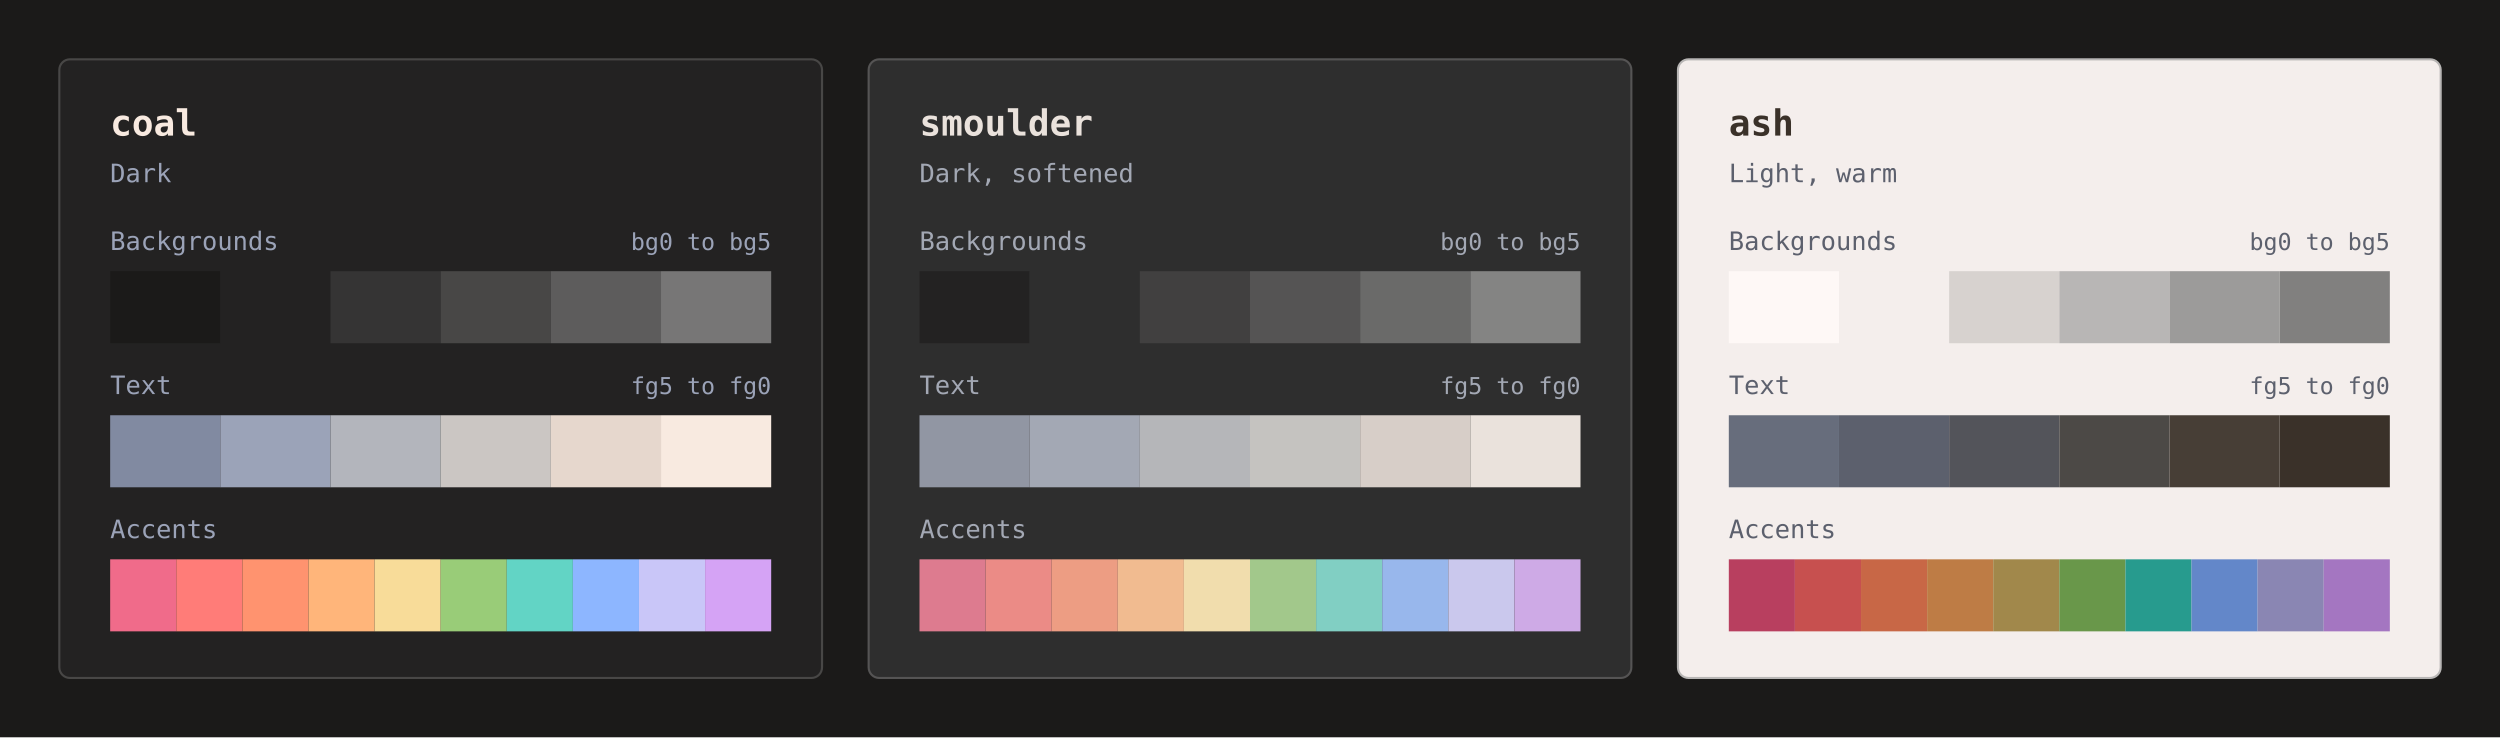
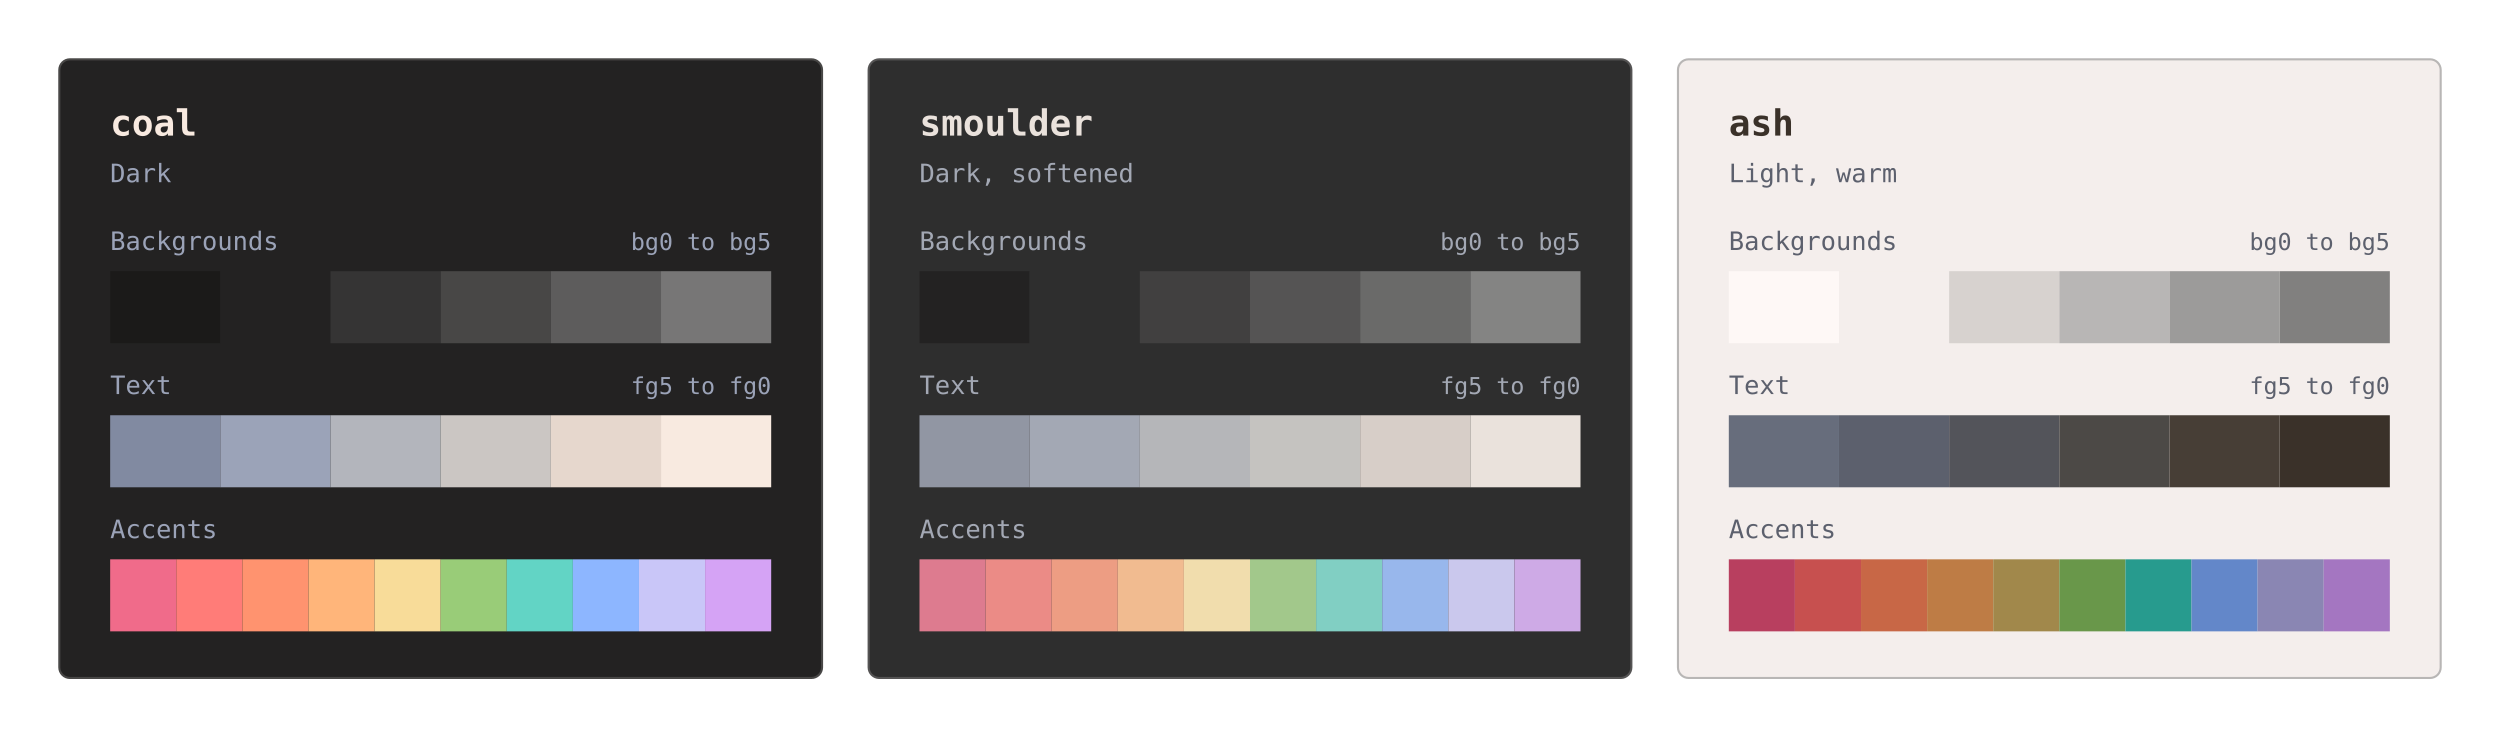
<svg xmlns="http://www.w3.org/2000/svg" viewBox="0 0 1180 348" role="img" aria-labelledby="title desc">
-   <rect width="1180" height="348" fill="#1B1A19" />
  <g transform="translate(28 28)" font-family="ui-monospace, monospace" data-variant="coal">
    <rect width="360" height="292" rx="5" fill="#232222" stroke="#484746" />
    <text x="24" y="36" fill="#F8EAE0" font-size="17" font-weight="700">coal</text>
    <text x="24" y="58" fill="#9BA3B8" font-size="12">Dark</text>
    <g aria-label="Backgrounds">
      <text x="24" y="90" fill="#9BA3B8" font-size="12">Backgrounds</text>
      <text x="336" y="90" fill="#9BA3B8" font-size="11" text-anchor="end">bg0 to bg5</text>
      <rect x="24" y="100" width="52" height="34" fill="#1B1A19" />
      <rect x="76" y="100" width="52" height="34" fill="#232222" />
      <rect x="128" y="100" width="52" height="34" fill="#353434" />
      <rect x="180" y="100" width="52" height="34" fill="#484746" />
      <rect x="232" y="100" width="52" height="34" fill="#5D5C5C" />
      <rect x="284" y="100" width="52" height="34" fill="#777676" />
    </g>
    <g aria-label="Text">
      <text x="24" y="158" fill="#9BA3B8" font-size="12">Text</text>
      <text x="336" y="158" fill="#9BA3B8" font-size="11" text-anchor="end">fg5 to fg0</text>
      <rect x="24" y="168" width="52" height="34" fill="#818AA1" />
      <rect x="76" y="168" width="52" height="34" fill="#9BA3B8" />
      <rect x="128" y="168" width="52" height="34" fill="#B3B5BC" />
      <rect x="180" y="168" width="52" height="34" fill="#CBC6C3" />
      <rect x="232" y="168" width="52" height="34" fill="#E6D7CD" />
      <rect x="284" y="168" width="52" height="34" fill="#F8EAE0" />
    </g>
    <g aria-label="Accents">
      <text x="24" y="226" fill="#9BA3B8" font-size="12">Accents</text>
      <rect x="24" y="236" width="31.2" height="34" fill="#F06B8A" />
      <rect x="55.2" y="236" width="31.2" height="34" fill="#FF7C78" />
      <rect x="86.4" y="236" width="31.2" height="34" fill="#FF936F" />
      <rect x="117.6" y="236" width="31.2" height="34" fill="#FFB57A" />
      <rect x="148.8" y="236" width="31.2" height="34" fill="#F8DC99" />
      <rect x="180" y="236" width="31.2" height="34" fill="#99CC78" />
      <rect x="211.2" y="236" width="31.2" height="34" fill="#62D4C5" />
      <rect x="242.4" y="236" width="31.2" height="34" fill="#8DB6FF" />
      <rect x="273.6" y="236" width="31.2" height="34" fill="#C9C6F8" />
      <rect x="304.8" y="236" width="31.2" height="34" fill="#D5A3F5" />
    </g>
  </g>
  <g transform="translate(410 28)" font-family="ui-monospace, monospace" data-variant="smoulder">
    <rect width="360" height="292" rx="5" fill="#2E2E2E" stroke="#555454" />
    <text x="24" y="36" fill="#EAE2DC" font-size="17" font-weight="700">smoulder</text>
    <text x="24" y="58" fill="#A3A8B4" font-size="12">Dark, softened</text>
    <g aria-label="Backgrounds">
      <text x="24" y="90" fill="#A3A8B4" font-size="12">Backgrounds</text>
      <text x="336" y="90" fill="#A3A8B4" font-size="11" text-anchor="end">bg0 to bg5</text>
      <rect x="24" y="100" width="52" height="34" fill="#232222" />
      <rect x="76" y="100" width="52" height="34" fill="#2E2E2E" />
      <rect x="128" y="100" width="52" height="34" fill="#414040" />
      <rect x="180" y="100" width="52" height="34" fill="#555454" />
      <rect x="232" y="100" width="52" height="34" fill="#6A6A69" />
      <rect x="284" y="100" width="52" height="34" fill="#848483" />
    </g>
    <g aria-label="Text">
      <text x="24" y="158" fill="#A3A8B4" font-size="12">Text</text>
      <text x="336" y="158" fill="#A3A8B4" font-size="11" text-anchor="end">fg5 to fg0</text>
      <rect x="24" y="168" width="52" height="34" fill="#9196A3" />
      <rect x="76" y="168" width="52" height="34" fill="#A3A8B4" />
      <rect x="128" y="168" width="52" height="34" fill="#B5B6B9" />
      <rect x="180" y="168" width="52" height="34" fill="#C5C3C0" />
      <rect x="232" y="168" width="52" height="34" fill="#D7CEC8" />
      <rect x="284" y="168" width="52" height="34" fill="#EAE2DC" />
    </g>
    <g aria-label="Accents">
      <text x="24" y="226" fill="#A3A8B4" font-size="12">Accents</text>
      <rect x="24" y="236" width="31.2" height="34" fill="#DD7B8F" />
      <rect x="55.2" y="236" width="31.2" height="34" fill="#EB8B86" />
      <rect x="86.4" y="236" width="31.2" height="34" fill="#ED9D83" />
      <rect x="117.6" y="236" width="31.2" height="34" fill="#F1BB90" />
      <rect x="148.8" y="236" width="31.2" height="34" fill="#F1DDAD" />
      <rect x="180" y="236" width="31.2" height="34" fill="#A2C88B" />
      <rect x="211.2" y="236" width="31.2" height="34" fill="#81CFC3" />
      <rect x="242.4" y="236" width="31.2" height="34" fill="#98B7EC" />
      <rect x="273.6" y="236" width="31.2" height="34" fill="#CAC8ED" />
      <rect x="304.8" y="236" width="31.2" height="34" fill="#CEAAE6" />
    </g>
  </g>
  <g transform="translate(792 28)" font-family="ui-monospace, monospace" data-variant="ash">
    <rect width="360" height="292" rx="5" fill="#F4EEEC" stroke="#B8B6B5" />
    <text x="24" y="36" fill="#3A3129" font-size="17" font-weight="700">ash</text>
    <text x="24" y="58" fill="#5C606D" font-size="12">Light, warm</text>
    <g aria-label="Backgrounds">
      <text x="24" y="90" fill="#5C606D" font-size="12">Backgrounds</text>
      <text x="336" y="90" fill="#5C606D" font-size="11" text-anchor="end">bg0 to bg5</text>
      <rect x="24" y="100" width="52" height="34" fill="#FEF8F6" />
      <rect x="76" y="100" width="52" height="34" fill="#F4EEEC" />
      <rect x="128" y="100" width="52" height="34" fill="#D7D2CF" />
      <rect x="180" y="100" width="52" height="34" fill="#B8B6B5" />
      <rect x="232" y="100" width="52" height="34" fill="#9C9B9A" />
      <rect x="284" y="100" width="52" height="34" fill="#81807F" />
    </g>
    <g aria-label="Text">
      <text x="24" y="158" fill="#5C606D" font-size="12">Text</text>
      <text x="336" y="158" fill="#5C606D" font-size="11" text-anchor="end">fg5 to fg0</text>
      <rect x="24" y="168" width="52" height="34" fill="#676D7C" />
      <rect x="76" y="168" width="52" height="34" fill="#5C606D" />
      <rect x="128" y="168" width="52" height="34" fill="#53545A" />
      <rect x="180" y="168" width="52" height="34" fill="#4C4946" />
      <rect x="232" y="168" width="52" height="34" fill="#473E36" />
      <rect x="284" y="168" width="52" height="34" fill="#3A3129" />
    </g>
    <g aria-label="Accents">
      <text x="24" y="226" fill="#5C606D" font-size="12">Accents</text>
      <rect x="24" y="236" width="31.2" height="34" fill="#B83F5F" />
      <rect x="55.2" y="236" width="31.2" height="34" fill="#C7504F" />
      <rect x="86.4" y="236" width="31.2" height="34" fill="#C86746" />
      <rect x="117.6" y="236" width="31.2" height="34" fill="#BE7C45" />
      <rect x="148.8" y="236" width="31.2" height="34" fill="#A1884B" />
      <rect x="180" y="236" width="31.2" height="34" fill="#69974A" />
      <rect x="211.2" y="236" width="31.2" height="34" fill="#279B8E" />
      <rect x="242.4" y="236" width="31.2" height="34" fill="#6387C9" />
      <rect x="273.6" y="236" width="31.2" height="34" fill="#8A86B3" />
      <rect x="304.8" y="236" width="31.2" height="34" fill="#A476C1" />
    </g>
  </g>
</svg>
